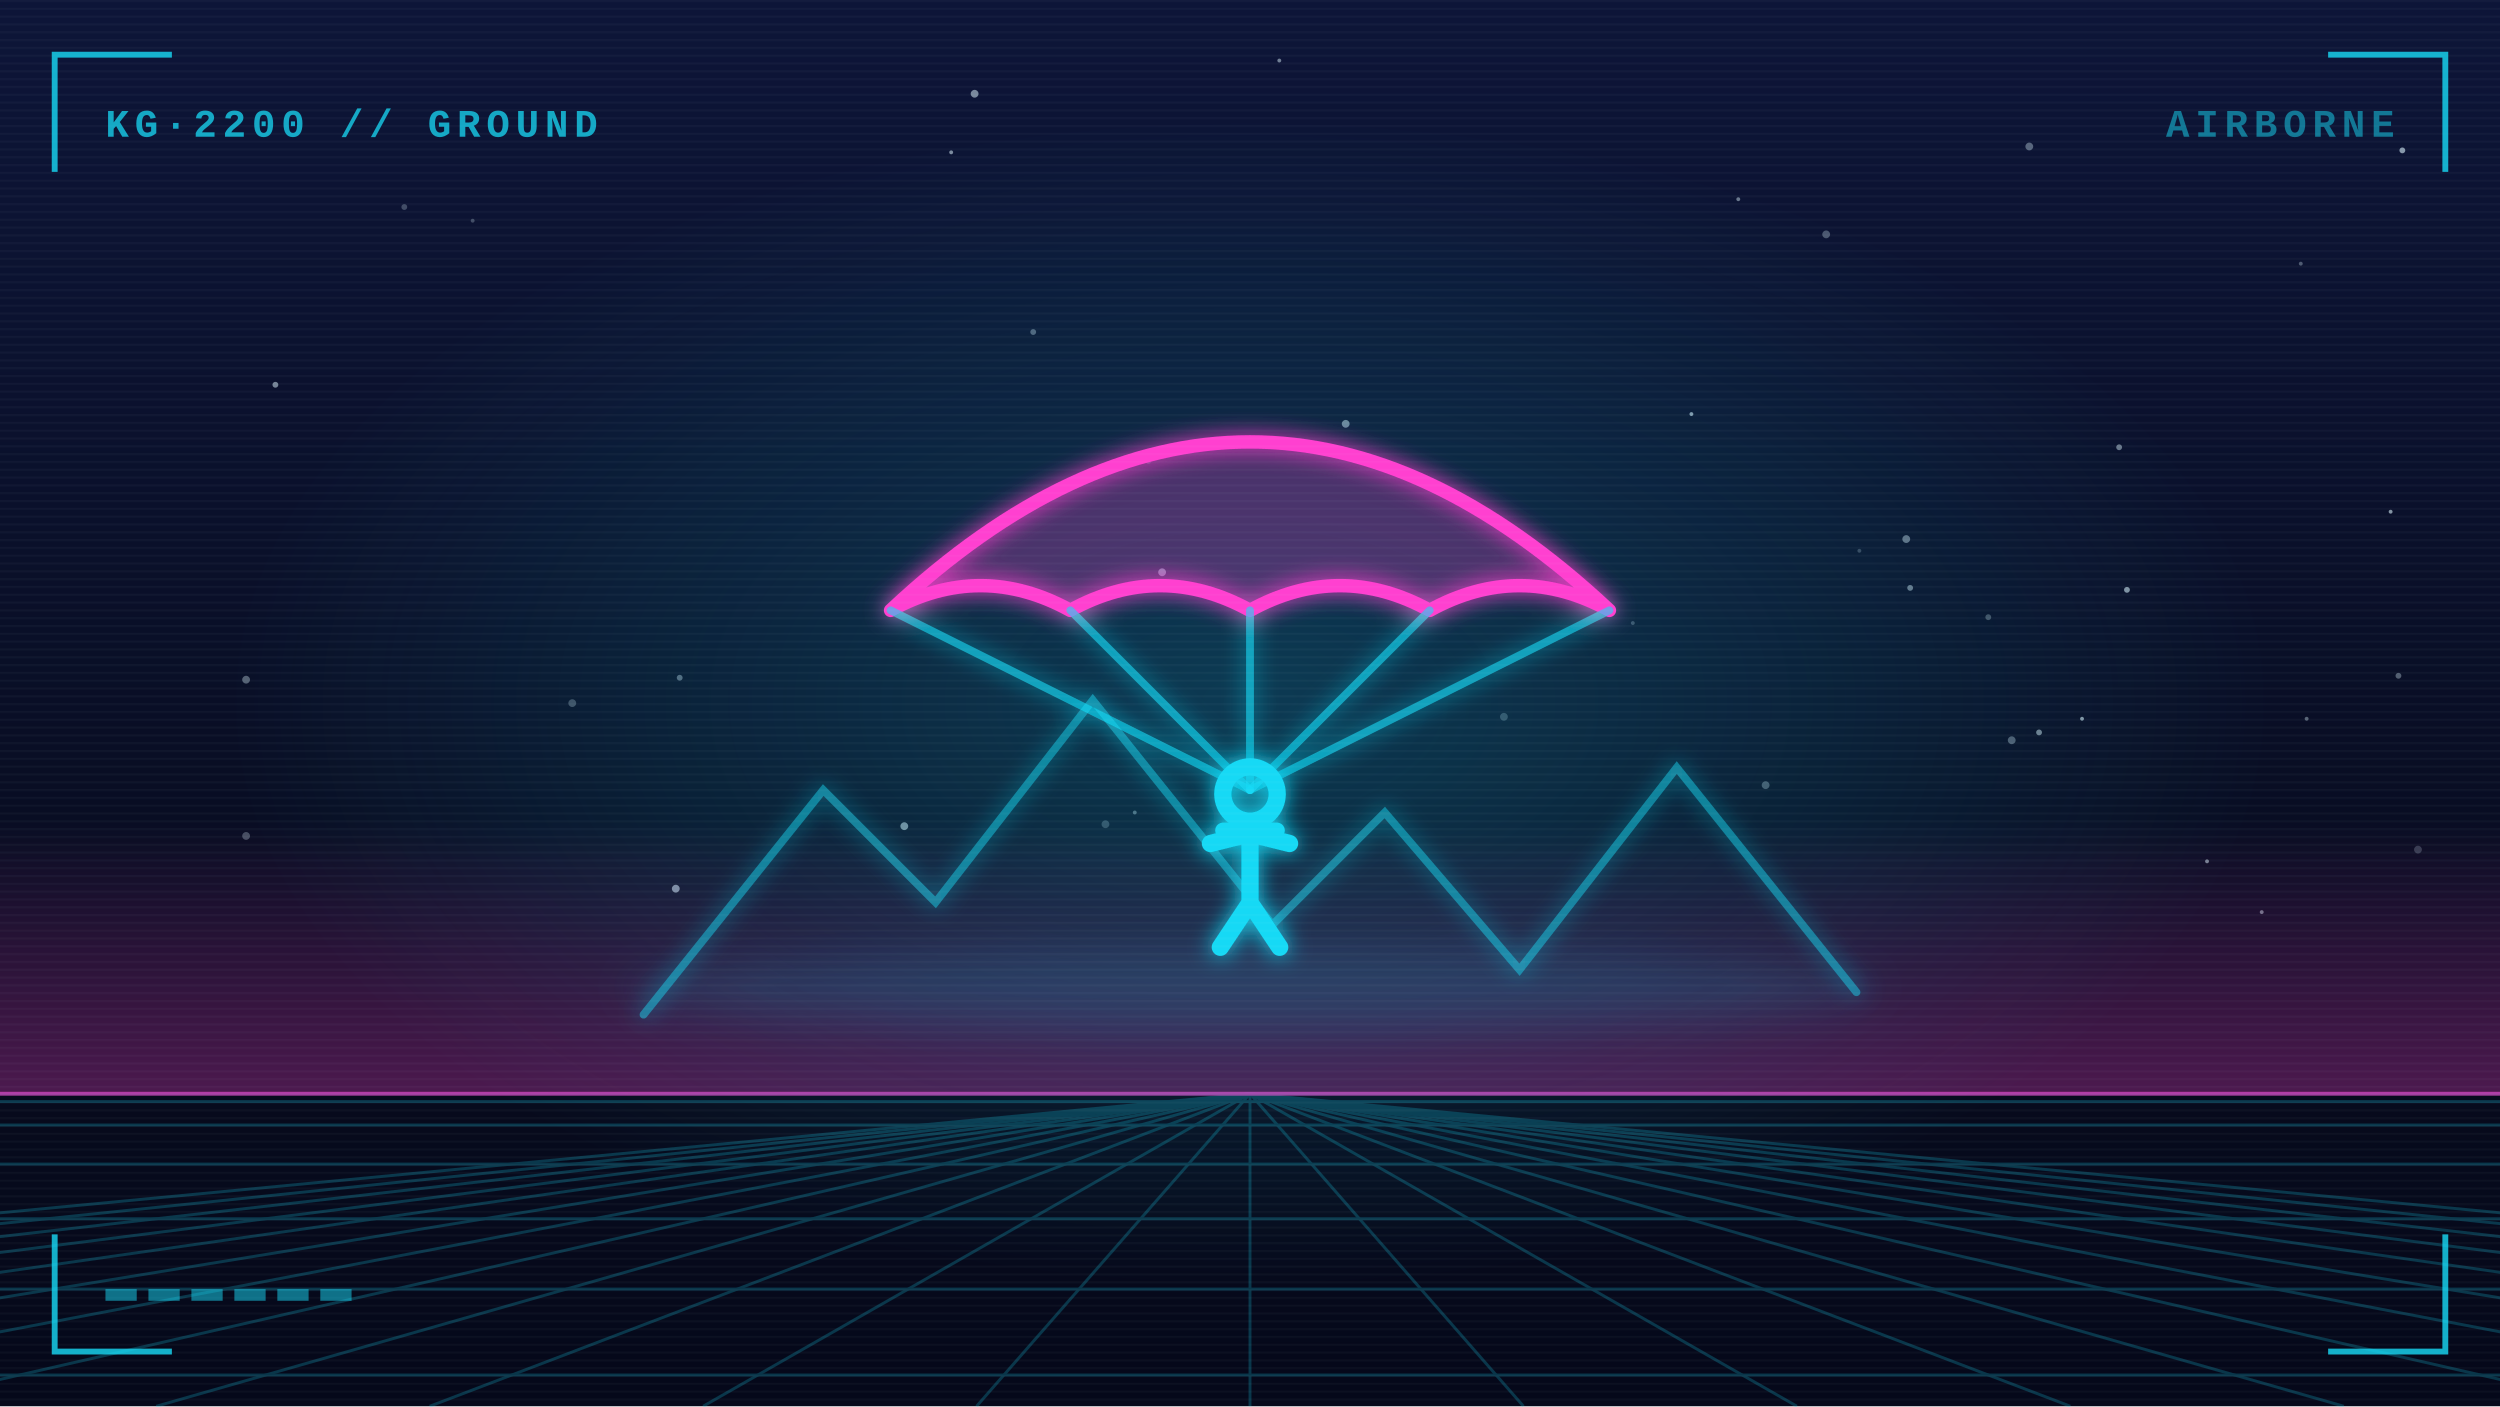
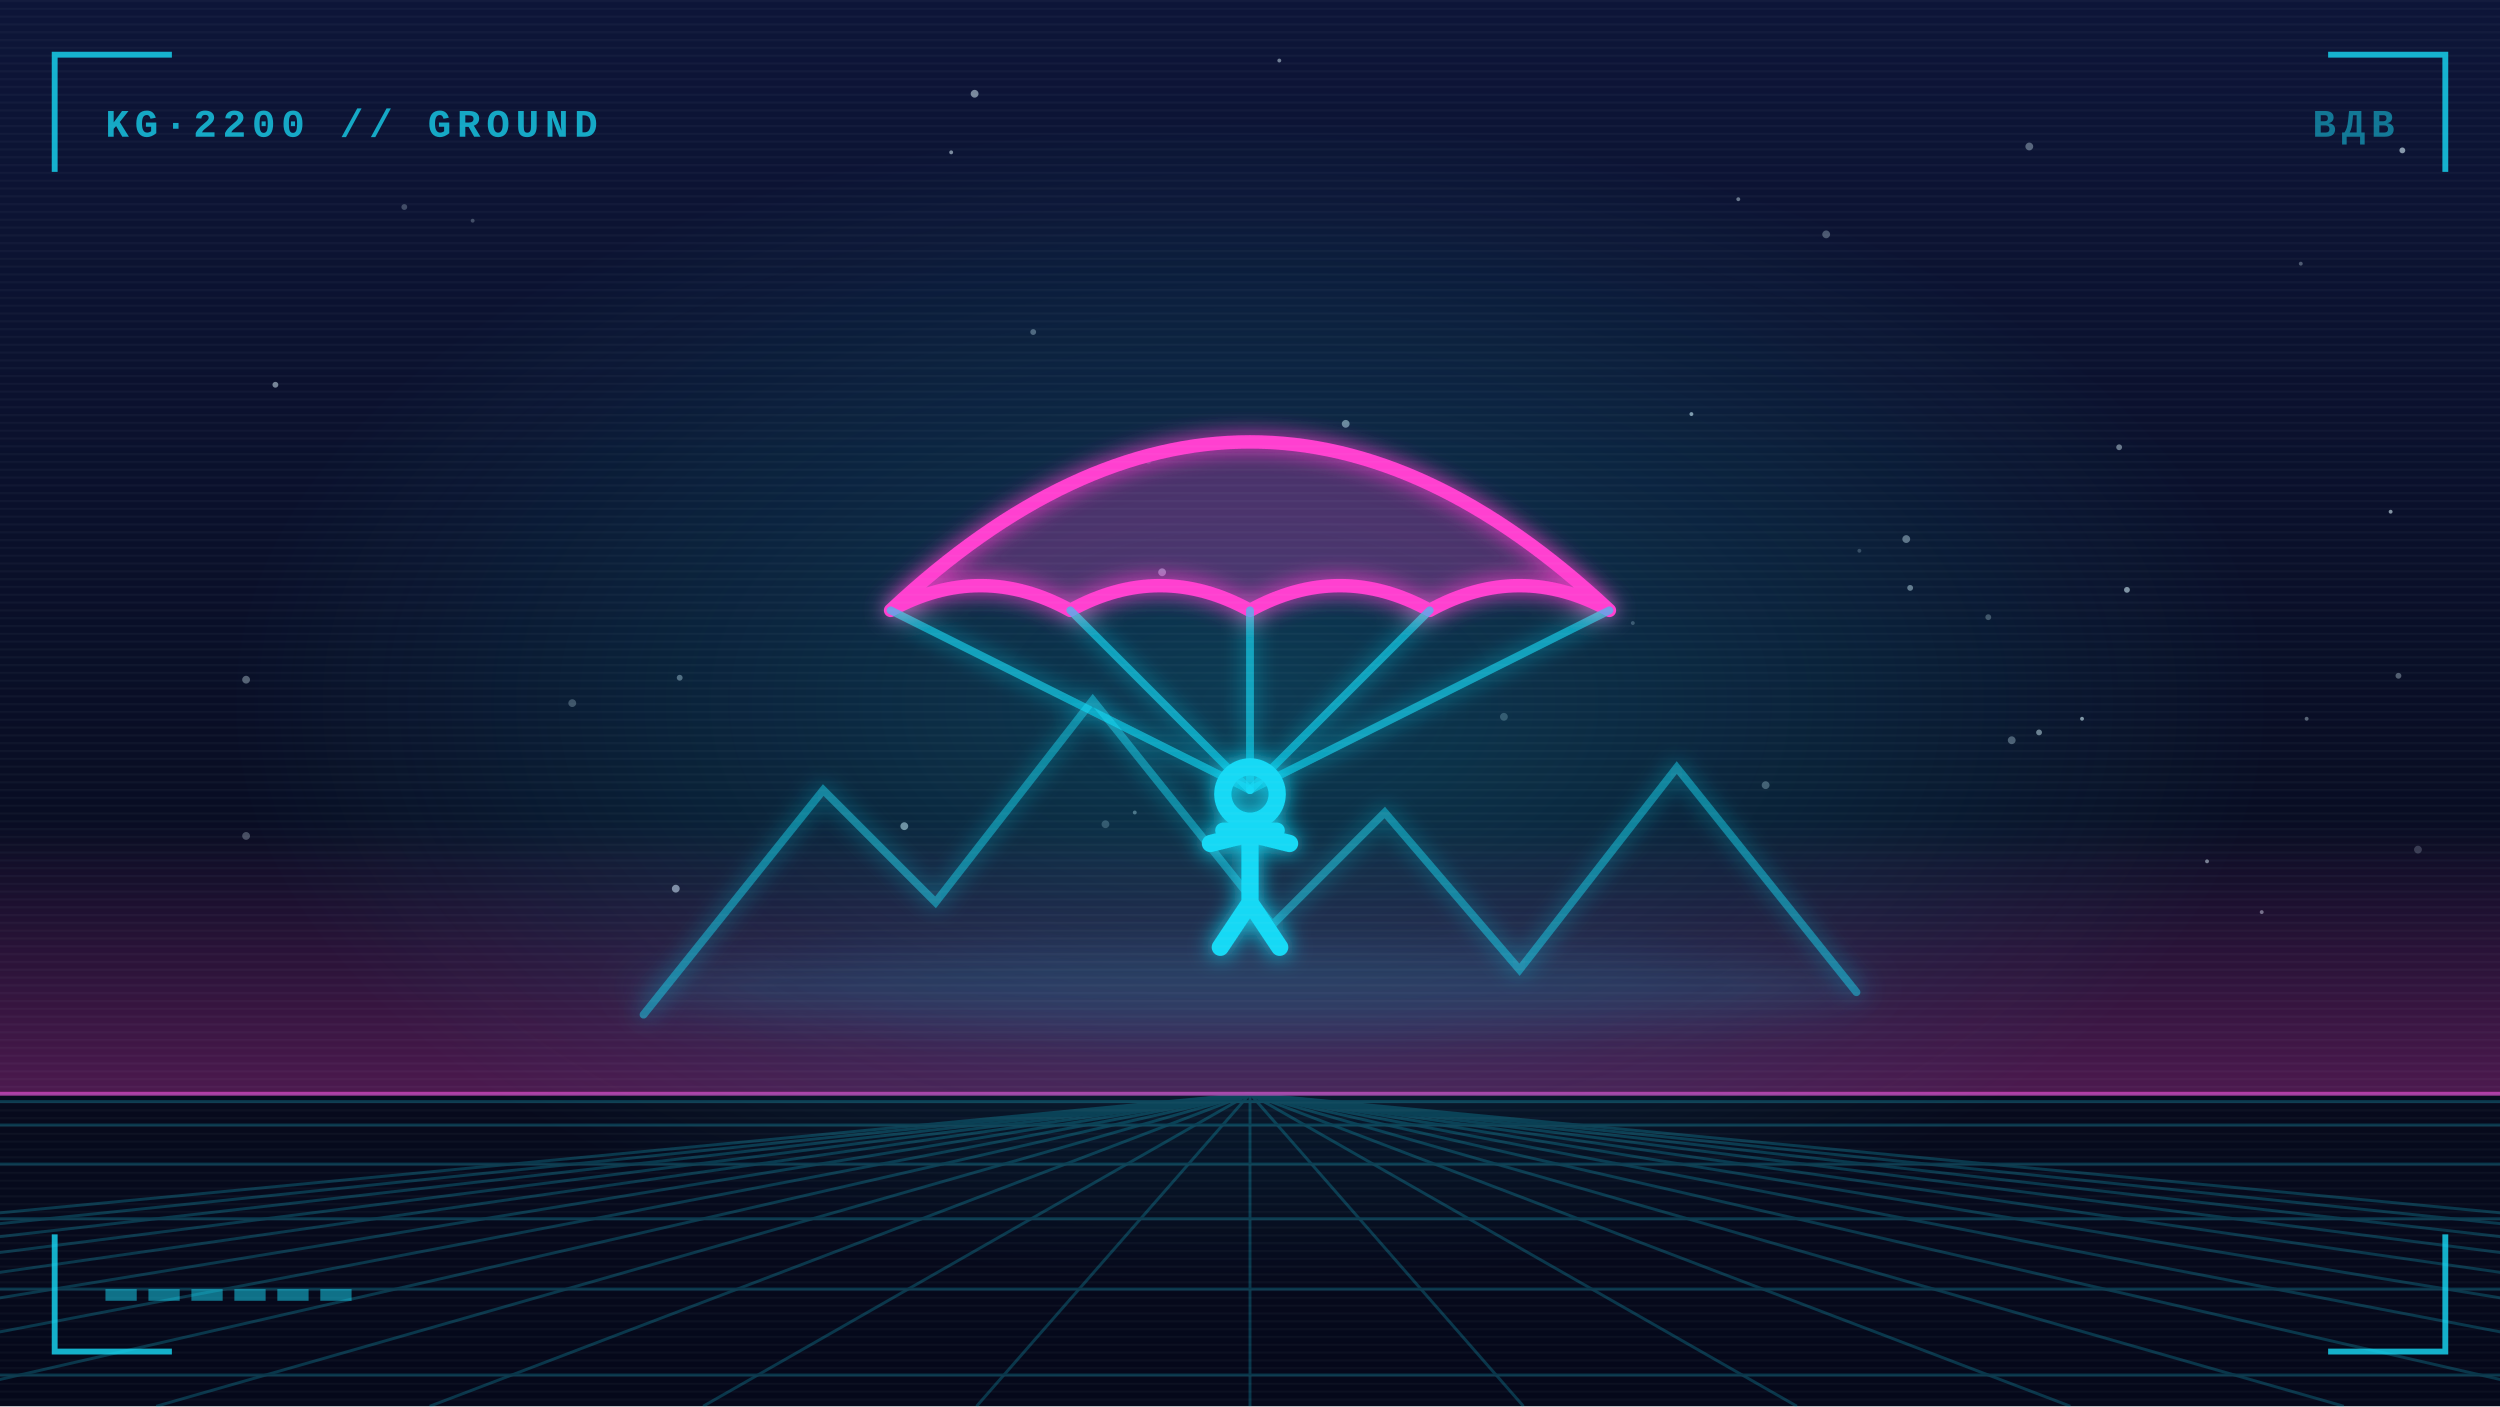
<svg xmlns="http://www.w3.org/2000/svg" viewBox="0 0 1280 720" width="1280" height="720">
  <defs>
    <linearGradient id="bg" x1="0" y1="0" x2="0" y2="1">
      <stop offset="0" stop-color="#0d1538" />
      <stop offset=".75" stop-color="#070b1d" />
      <stop offset="1" stop-color="#05081a" />
    </linearGradient>
    <radialGradient id="halo" cx=".5" cy=".5" r=".5">
      <stop offset="0" stop-color="#18d9f5" stop-opacity=".22" />
      <stop offset="1" stop-color="#18d9f5" stop-opacity="0" />
    </radialGradient>
    <linearGradient id="hz" x1="0" y1="0" x2="0" y2="1">
      <stop offset="0" stop-color="#ff3fd0" stop-opacity="0" />
      <stop offset="1" stop-color="#ff3fd0" stop-opacity=".28" />
    </linearGradient>
    <pattern id="scan" width="4" height="4" patternUnits="userSpaceOnUse">
      <rect width="4" height="1" fill="#dff6ff" opacity=".035" />
    </pattern>
    <filter id="bl" x="-20%" y="-20%" width="140%" height="140%">
      <feGaussianBlur stdDeviation="6" />
    </filter>
    <filter id="bl2" x="-20%" y="-50%" width="140%" height="200%">
      <feGaussianBlur stdDeviation="10" />
    </filter>
    <filter id="neon" x="-10%" y="-10%" width="120%" height="120%">
      <feGaussianBlur stdDeviation="5" result="b" />
      <feMerge>
        <feMergeNode in="b" />
        <feMergeNode in="SourceGraphic" />
      </feMerge>
    </filter>
    <style>.m{fill:rgba(24,217,245,.07);stroke:#18d9f5;stroke-width:7;stroke-linejoin:round;stroke-linecap:round}.a{fill:rgba(255,63,208,.14);stroke:#ff3fd0;stroke-width:6;stroke-linejoin:round;stroke-linecap:round}.t{fill:none;stroke:#18d9f5;stroke-width:3.5;stroke-linecap:round;opacity:.6}.ta{fill:none;stroke:#ff3fd0;stroke-width:4;stroke-linecap:round;opacity:.85}.f{fill:#18d9f5}.fa{fill:#ff3fd0}.n{fill:none}.w5{stroke-width:5}.w8{stroke-width:8}.w12{stroke-width:12}.w14{stroke-width:14}.o3{opacity:.3}.o4{opacity:.4}.o5{opacity:.45}.o6{opacity:.6}.dash{stroke-dasharray:14 12}.glow{filter:url(#bl);opacity:.7}.sea{fill:#070b1d;opacity:.82}.dk{fill:#070b1d}.hint{opacity:.22;filter:url(#bl2)}.hud{font:600 20px Consolas,"Courier New",monospace;letter-spacing:3px;fill:#18d9f5}</style>
  </defs>
  <rect width="1280" height="720" fill="url(#bg)" />
  <circle cx="207" cy="106" r="1.5" fill="#dff6ff" opacity="0.25" />
  <circle cx="566" cy="422" r="2" fill="#dff6ff" opacity="0.23" />
  <circle cx="595" cy="293" r="2" fill="#dff6ff" opacity="0.53" />
  <circle cx="935" cy="120" r="2" fill="#dff6ff" opacity="0.30" />
  <circle cx="499" cy="48" r="2" fill="#dff6ff" opacity="0.51" />
  <circle cx="770" cy="367" r="2" fill="#dff6ff" opacity="0.23" />
  <circle cx="1224" cy="262" r="1" fill="#dff6ff" opacity="0.57" />
  <circle cx="904" cy="402" r="2" fill="#dff6ff" opacity="0.30" />
  <circle cx="1089" cy="302" r="1.5" fill="#dff6ff" opacity="0.56" />
  <circle cx="978" cy="301" r="1.5" fill="#dff6ff" opacity="0.43" />
  <circle cx="952" cy="282" r="1" fill="#dff6ff" opacity="0.22" />
  <circle cx="126" cy="348" r="2" fill="#dff6ff" opacity="0.35" />
  <circle cx="836" cy="319" r="1" fill="#dff6ff" opacity="0.25" />
  <circle cx="1018" cy="316" r="1.5" fill="#dff6ff" opacity="0.27" />
  <circle cx="1238" cy="435" r="2" fill="#dff6ff" opacity="0.21" />
  <circle cx="141" cy="197" r="1.5" fill="#dff6ff" opacity="0.50" />
  <circle cx="293" cy="360" r="2" fill="#dff6ff" opacity="0.26" />
  <circle cx="346" cy="455" r="2" fill="#dff6ff" opacity="0.55" />
  <circle cx="242" cy="113" r="1" fill="#dff6ff" opacity="0.25" />
  <circle cx="581" cy="416" r="1" fill="#dff6ff" opacity="0.36" />
  <circle cx="655" cy="31" r="1" fill="#dff6ff" opacity="0.47" />
  <circle cx="1066" cy="368" r="1" fill="#dff6ff" opacity="0.57" />
  <circle cx="1130" cy="441" r="1" fill="#dff6ff" opacity="0.50" />
  <circle cx="976" cy="276" r="2" fill="#dff6ff" opacity="0.41" />
  <circle cx="1178" cy="135" r="1" fill="#dff6ff" opacity="0.32" />
  <circle cx="890" cy="102" r="1" fill="#dff6ff" opacity="0.44" />
  <circle cx="348" cy="347" r="1.5" fill="#dff6ff" opacity="0.37" />
  <circle cx="1039" cy="75" r="2" fill="#dff6ff" opacity="0.36" />
  <circle cx="1030" cy="379" r="2" fill="#dff6ff" opacity="0.33" />
  <circle cx="1230" cy="77" r="1.5" fill="#dff6ff" opacity="0.58" />
  <circle cx="866" cy="212" r="1" fill="#dff6ff" opacity="0.58" />
  <circle cx="1158" cy="467" r="1" fill="#dff6ff" opacity="0.45" />
  <circle cx="1044" cy="375" r="1.5" fill="#dff6ff" opacity="0.48" />
  <circle cx="487" cy="78" r="1" fill="#dff6ff" opacity="0.53" />
  <circle cx="1085" cy="229" r="1.5" fill="#dff6ff" opacity="0.44" />
  <circle cx="463" cy="423" r="2" fill="#dff6ff" opacity="0.53" />
  <circle cx="588" cy="236" r="1.5" fill="#dff6ff" opacity="0.21" />
  <circle cx="1228" cy="346" r="1.5" fill="#dff6ff" opacity="0.34" />
  <circle cx="689" cy="217" r="2" fill="#dff6ff" opacity="0.48" />
  <circle cx="1181" cy="368" r="1" fill="#dff6ff" opacity="0.37" />
  <circle cx="126" cy="428" r="2" fill="#dff6ff" opacity="0.28" />
  <circle cx="529" cy="170" r="1.5" fill="#dff6ff" opacity="0.34" />
  <rect x="0" y="420" width="1280" height="140" fill="url(#hz)" />
  <g stroke="#18d9f5" stroke-width="1.5" opacity=".22">
    <line x1="640" y1="560" x2="-1040" y2="720" />
    <line x1="640" y1="560" x2="-900" y2="720" />
    <line x1="640" y1="560" x2="-760" y2="720" />
    <line x1="640" y1="560" x2="-620" y2="720" />
    <line x1="640" y1="560" x2="-480" y2="720" />
    <line x1="640" y1="560" x2="-340" y2="720" />
    <line x1="640" y1="560" x2="-200" y2="720" />
    <line x1="640" y1="560" x2="-60" y2="720" />
    <line x1="640" y1="560" x2="80" y2="720" />
    <line x1="640" y1="560" x2="220" y2="720" />
    <line x1="640" y1="560" x2="360" y2="720" />
    <line x1="640" y1="560" x2="500" y2="720" />
    <line x1="640" y1="560" x2="640" y2="720" />
    <line x1="640" y1="560" x2="780" y2="720" />
    <line x1="640" y1="560" x2="920" y2="720" />
    <line x1="640" y1="560" x2="1060" y2="720" />
    <line x1="640" y1="560" x2="1200" y2="720" />
    <line x1="640" y1="560" x2="1340" y2="720" />
    <line x1="640" y1="560" x2="1480" y2="720" />
    <line x1="640" y1="560" x2="1620" y2="720" />
    <line x1="640" y1="560" x2="1760" y2="720" />
    <line x1="640" y1="560" x2="1900" y2="720" />
    <line x1="640" y1="560" x2="2040" y2="720" />
    <line x1="640" y1="560" x2="2180" y2="720" />
    <line x1="640" y1="560" x2="2320" y2="720" />
    <line x1="0" y1="560" x2="1280" y2="560" />
    <line x1="0" y1="564" x2="1280" y2="564" />
    <line x1="0" y1="576" x2="1280" y2="576" />
    <line x1="0" y1="596" x2="1280" y2="596" />
    <line x1="0" y1="624" x2="1280" y2="624" />
    <line x1="0" y1="660" x2="1280" y2="660" />
    <line x1="0" y1="704" x2="1280" y2="704" />
  </g>
  <line x1="0" y1="560" x2="1280" y2="560" stroke="#ff3fd0" stroke-width="2" opacity=".6" />
  <ellipse cx="640" cy="360" rx="520" ry="300" fill="url(#halo)" />
  <ellipse cx="640" cy="506" rx="320" ry="22" fill="#18d9f5" opacity=".12" filter="url(#bl2)" />
  <g transform="translate(640,370) scale(1.15)" filter="url(#neon)">
    <path class="t o5" d="M-270,130 L-190,30 L-140,80 L-70,-10 L10,90 L60,40 L120,110 L190,20 L270,120" />
    <path class="a" d="M-160,-50 Q0,-200 160,-50 Q120,-72 80,-50 Q40,-72 0,-50 Q-40,-72 -80,-50 Q-120,-72 -160,-50 Z" />
    <line class="t" x1="-160" y1="-50" x2="0" y2="30" />
    <line class="t" x1="-80" y1="-50" x2="0" y2="30" />
    <line class="t" x1="0" y1="-50" x2="0" y2="30" />
    <line class="t" x1="80" y1="-50" x2="0" y2="30" />
    <line class="t" x1="160" y1="-50" x2="0" y2="30" />
    <g transform="translate(0,100) scale(1.1)">
      <circle class="m" cx="0" cy="-62" r="11" />
      <path class="m n" d="M0,-50 L0,-18 M0,-18 L-12,0 M0,-18 L12,0 M-16,-42 L0,-46 L16,-42" />
    </g>
    <line class="m" x1="-12" y1="48" x2="12" y2="48" />
  </g>
  <rect width="1280" height="720" fill="url(#scan)" />
  <g fill="none" stroke="#18d9f5" stroke-width="3" opacity=".8">
    <path d="M28,88 L28,28 L88,28" />
    <path d="M1252,88 L1252,28 L1192,28" />
    <path d="M28,632 L28,692 L88,692" />
    <path d="M1252,632 L1252,692 L1192,692" />
  </g>
  <g fill="#18d9f5" opacity=".5">
    <rect x="54" y="660" width="16" height="6" />
    <rect x="76" y="660" width="16" height="6" />
    <rect x="98" y="660" width="16" height="6" />
    <rect x="120" y="660" width="16" height="6" />
    <rect x="142" y="660" width="16" height="6" />
    <rect x="164" y="660" width="16" height="6" />
  </g>
  <text class="hud" x="54" y="70" opacity=".75">KG·2200 // GROUND</text>
-   <text class="hud" x="1226" y="70" text-anchor="end" opacity=".5">AIRBORNE</text>
+   <text class="hud" x="1226" y="70" text-anchor="end" opacity=".5">ВДВ</text>
</svg>
